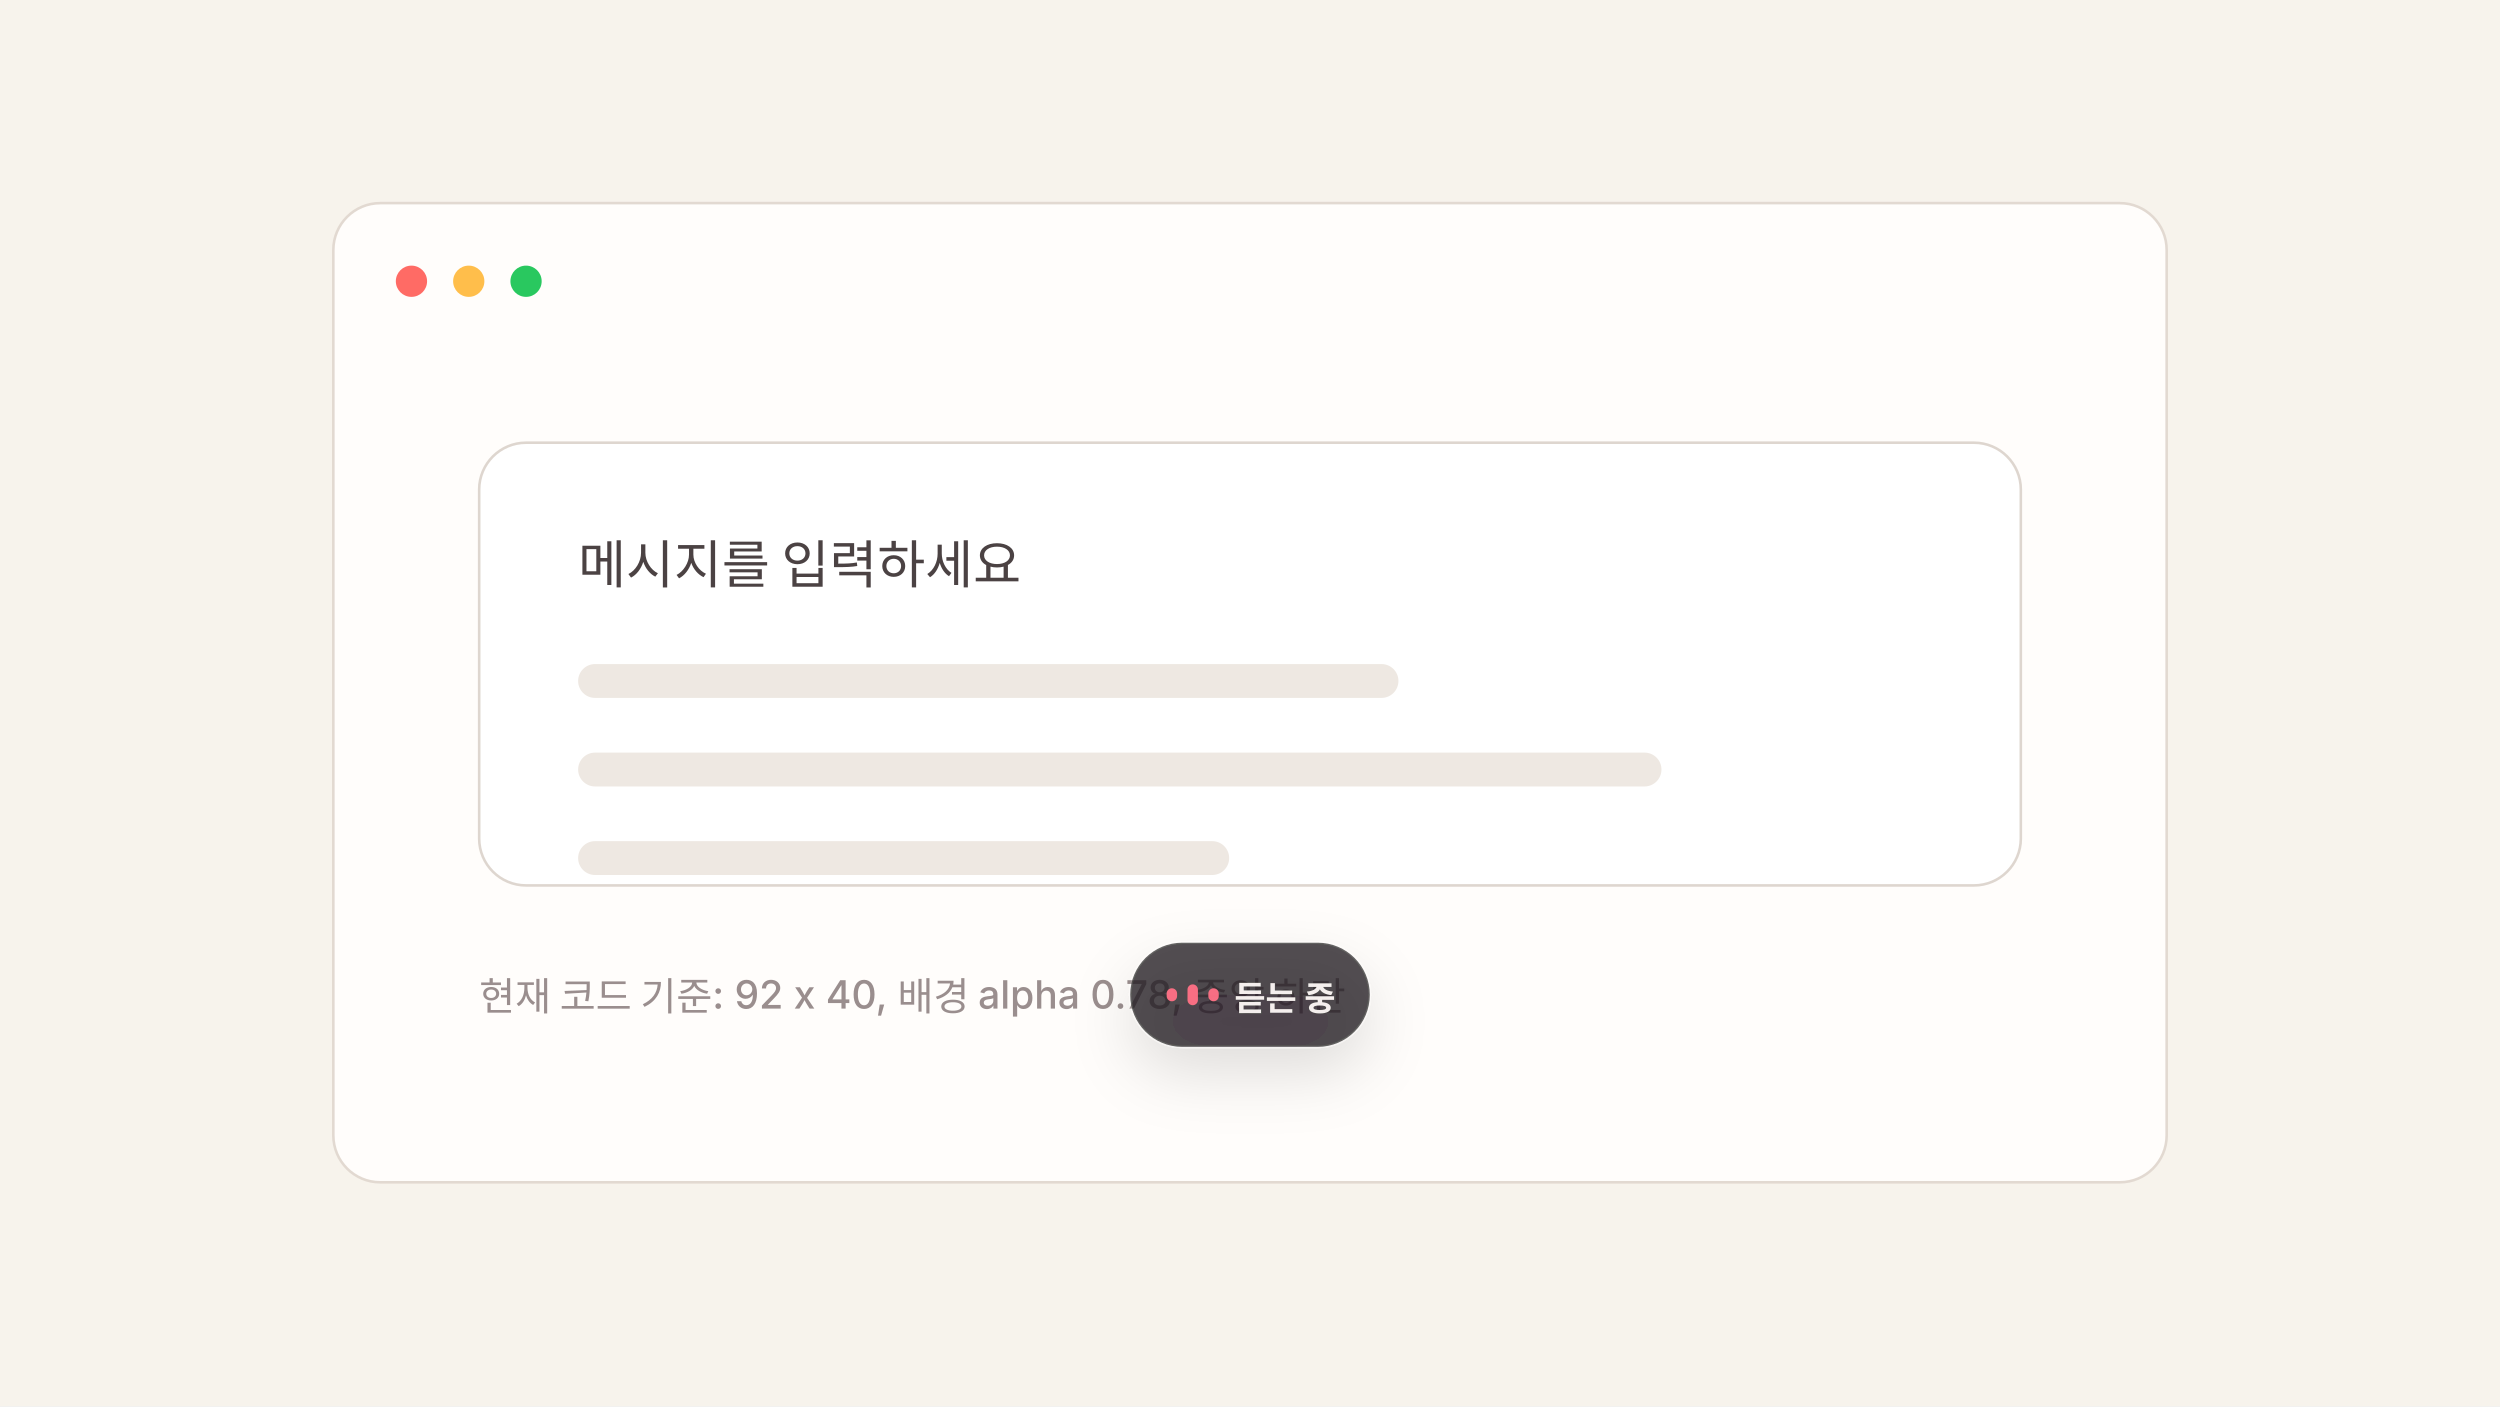
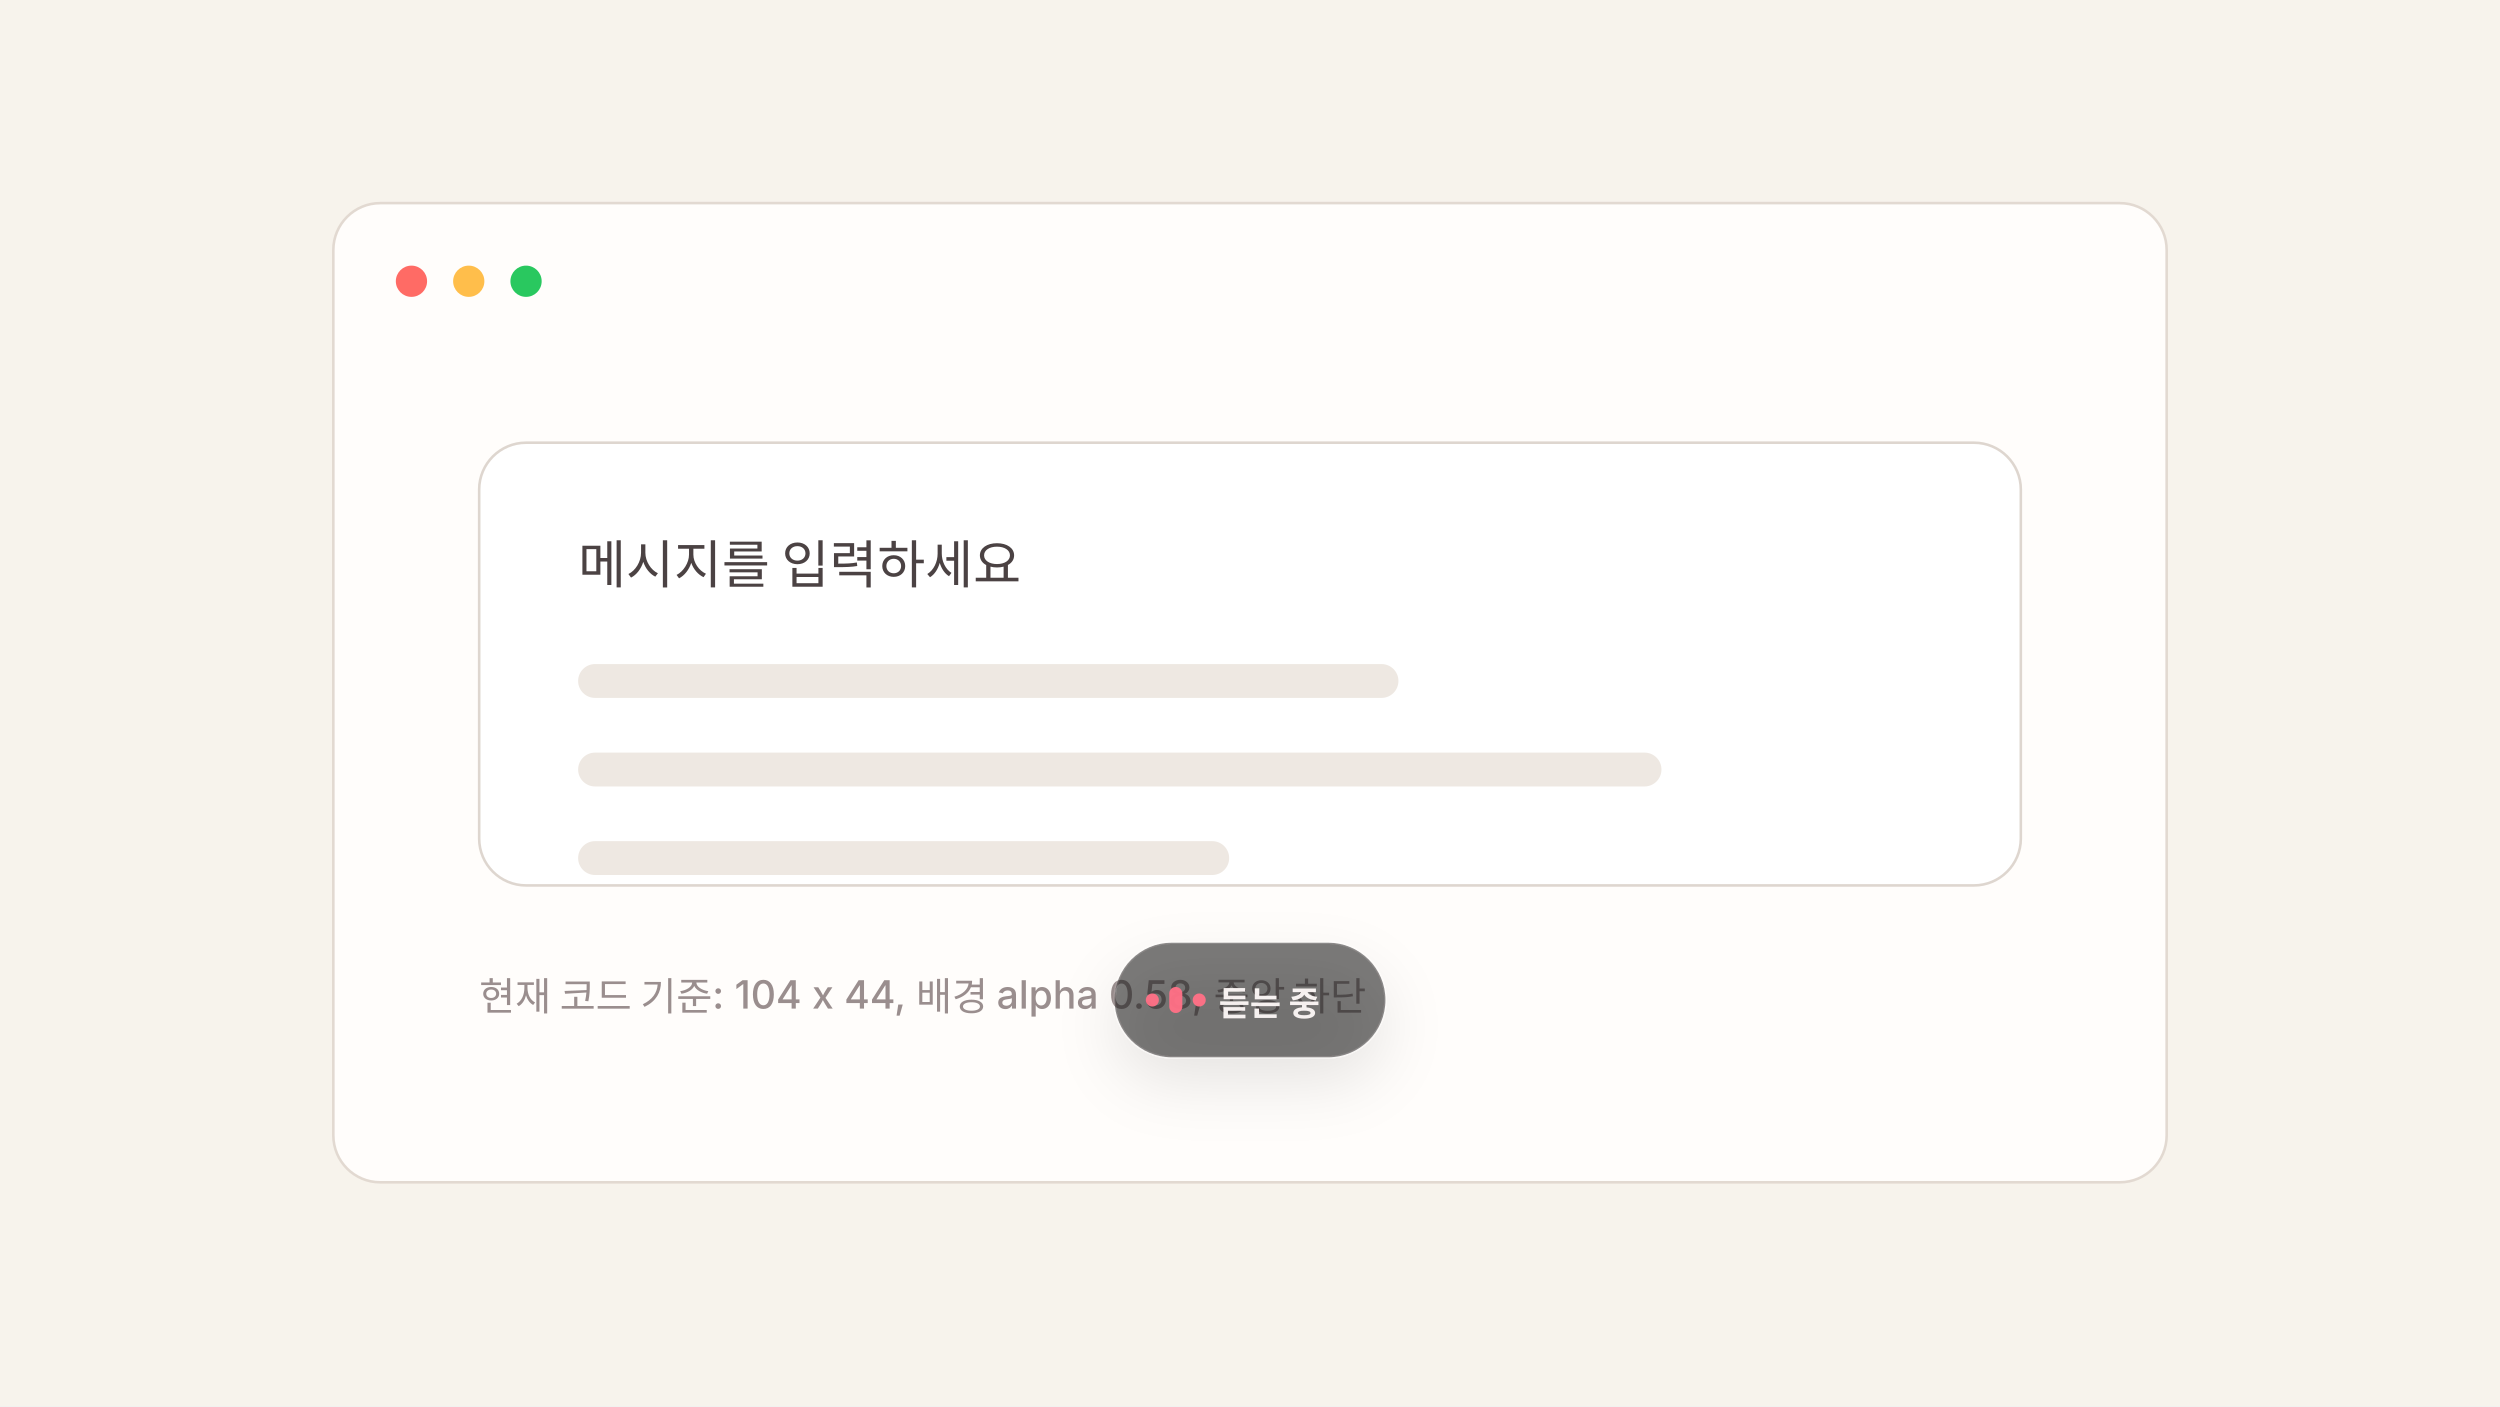
<svg xmlns="http://www.w3.org/2000/svg" width="960" height="540" viewBox="0 0 960 540">
  <defs>
    <filter id="hudShadow" x="-80%" y="-120%" width="260%" height="340%">
      <feDropShadow dx="0" dy="10" stdDeviation="12" flood-color="#1d1718" flood-opacity=".16" />
    </filter>
    <style>
      .ui{font-family:-apple-system,BlinkMacSystemFont,"Pretendard","Segoe UI",sans-serif}
      .body{font:500 20px -apple-system,BlinkMacSystemFont,"Pretendard","Segoe UI",sans-serif;fill:#4b4243}
      .muted{font:500 15px -apple-system,BlinkMacSystemFont,"Pretendard","Segoe UI",sans-serif;fill:#9a8e8e}
      .hud{font:650 13px -apple-system,BlinkMacSystemFont,"Pretendard","Segoe UI",sans-serif;fill:rgba(255,250,248,.94)}
    </style>
  </defs>
  <rect width="960" height="540" fill="#f7f3ec" />
  <rect x="128" y="78" width="704" height="376" rx="18" fill="#fffdfb" stroke="#e2d9d1" />
  <circle cx="158" cy="108" r="6" fill="#ff6b65" />
  <circle cx="180" cy="108" r="6" fill="#ffbe4b" />
  <circle cx="202" cy="108" r="6" fill="#29c85f" />
  <rect x="184" y="170" width="592" height="170" rx="18" fill="#ffffff" stroke="#ded6cf" />
  <text x="222" y="224" class="body">메시지를 입력하세요</text>
  <rect x="222" y="255" width="315" height="13" rx="6.5" fill="#eee8e2" />
  <rect x="222" y="289" width="416" height="13" rx="6.5" fill="#eee8e2" />
  <rect x="222" y="323" width="250" height="13" rx="6.5" fill="#eee8e2" />
-   <text x="184" y="388" class="muted">현재 코드 기준: 92 x 40, 배경 alpha 0.78, 중앙 하단</text>
-   <g transform="translate(434 362)" filter="url(#hudShadow)">
-     <rect width="92" height="40" rx="20" fill="#221f20" fill-opacity=".78" stroke="#ffffff" stroke-opacity=".11" />
-     <rect x="14" y="17.5" width="4" height="5" rx="2" fill="#ff6f85" opacity=".96" />
-     <rect x="22" y="16" width="4" height="8" rx="2" fill="#ff6f85" opacity=".96" />
-     <rect x="30" y="17.5" width="4" height="5" rx="2" fill="#ff6f85" opacity=".96" />
-     <text x="40" y="26" class="hud">듣는 중</text>
+   <text x="184" y="388" class="muted">현재 코드 기준: 104 x 44, 배경 alpha 0.58, 중앙 하단</text>
+   <g transform="translate(428 362)" filter="url(#hudShadow)">
+     <rect width="104" height="44" rx="22" fill="#221f20" fill-opacity=".58" stroke="#ffffff" stroke-opacity=".11" />
+     <rect x="12" y="19.5" width="5" height="5" rx="2.5" fill="#ff6f85" opacity=".96" />
+     <rect x="21" y="17" width="5" height="10" rx="2.5" fill="#ff6f85" opacity=".96" />
+     <rect x="30" y="19.5" width="5" height="5" rx="2.5" fill="#ff6f85" opacity=".96" />
+     <text x="40" y="28" class="hud">듣는 중</text>
  </g>
</svg>
